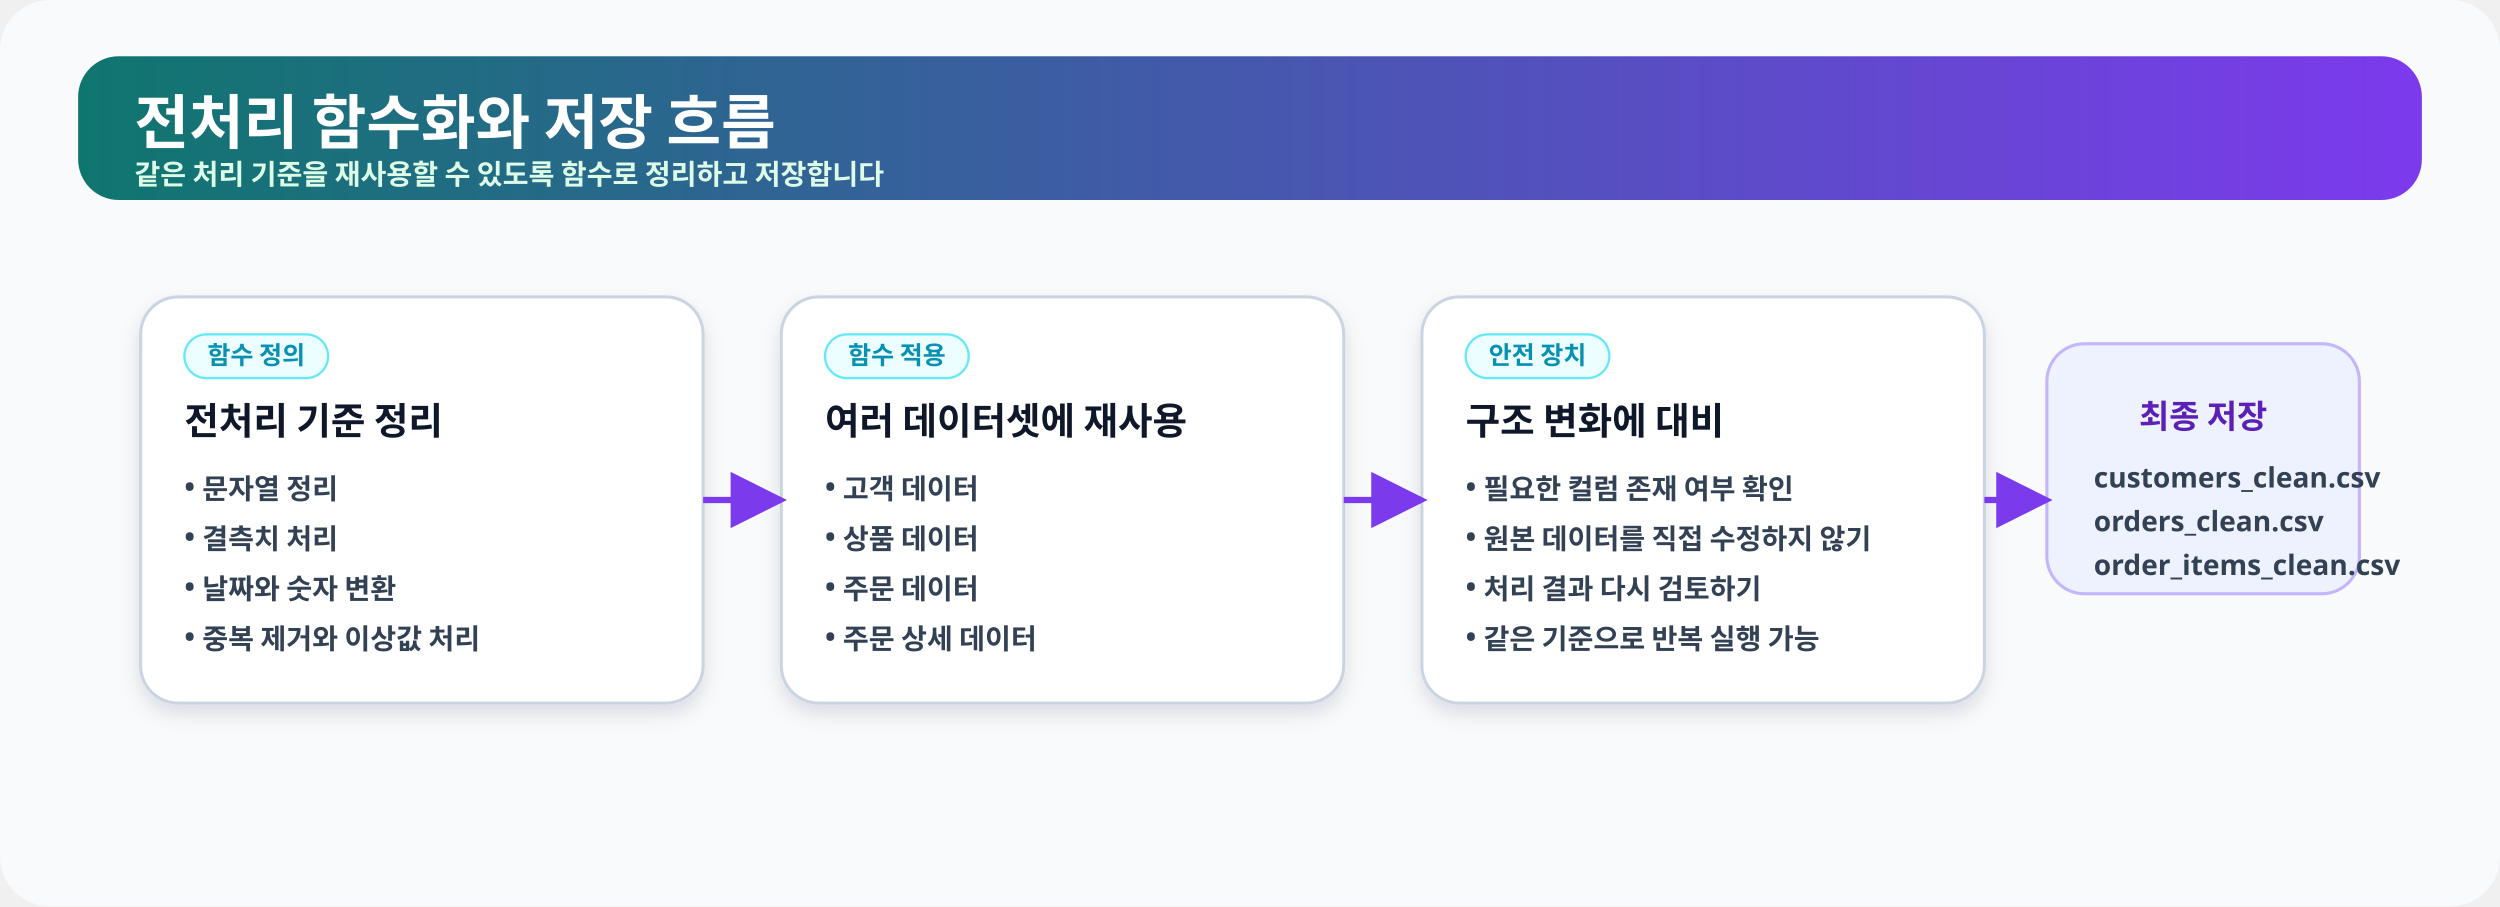
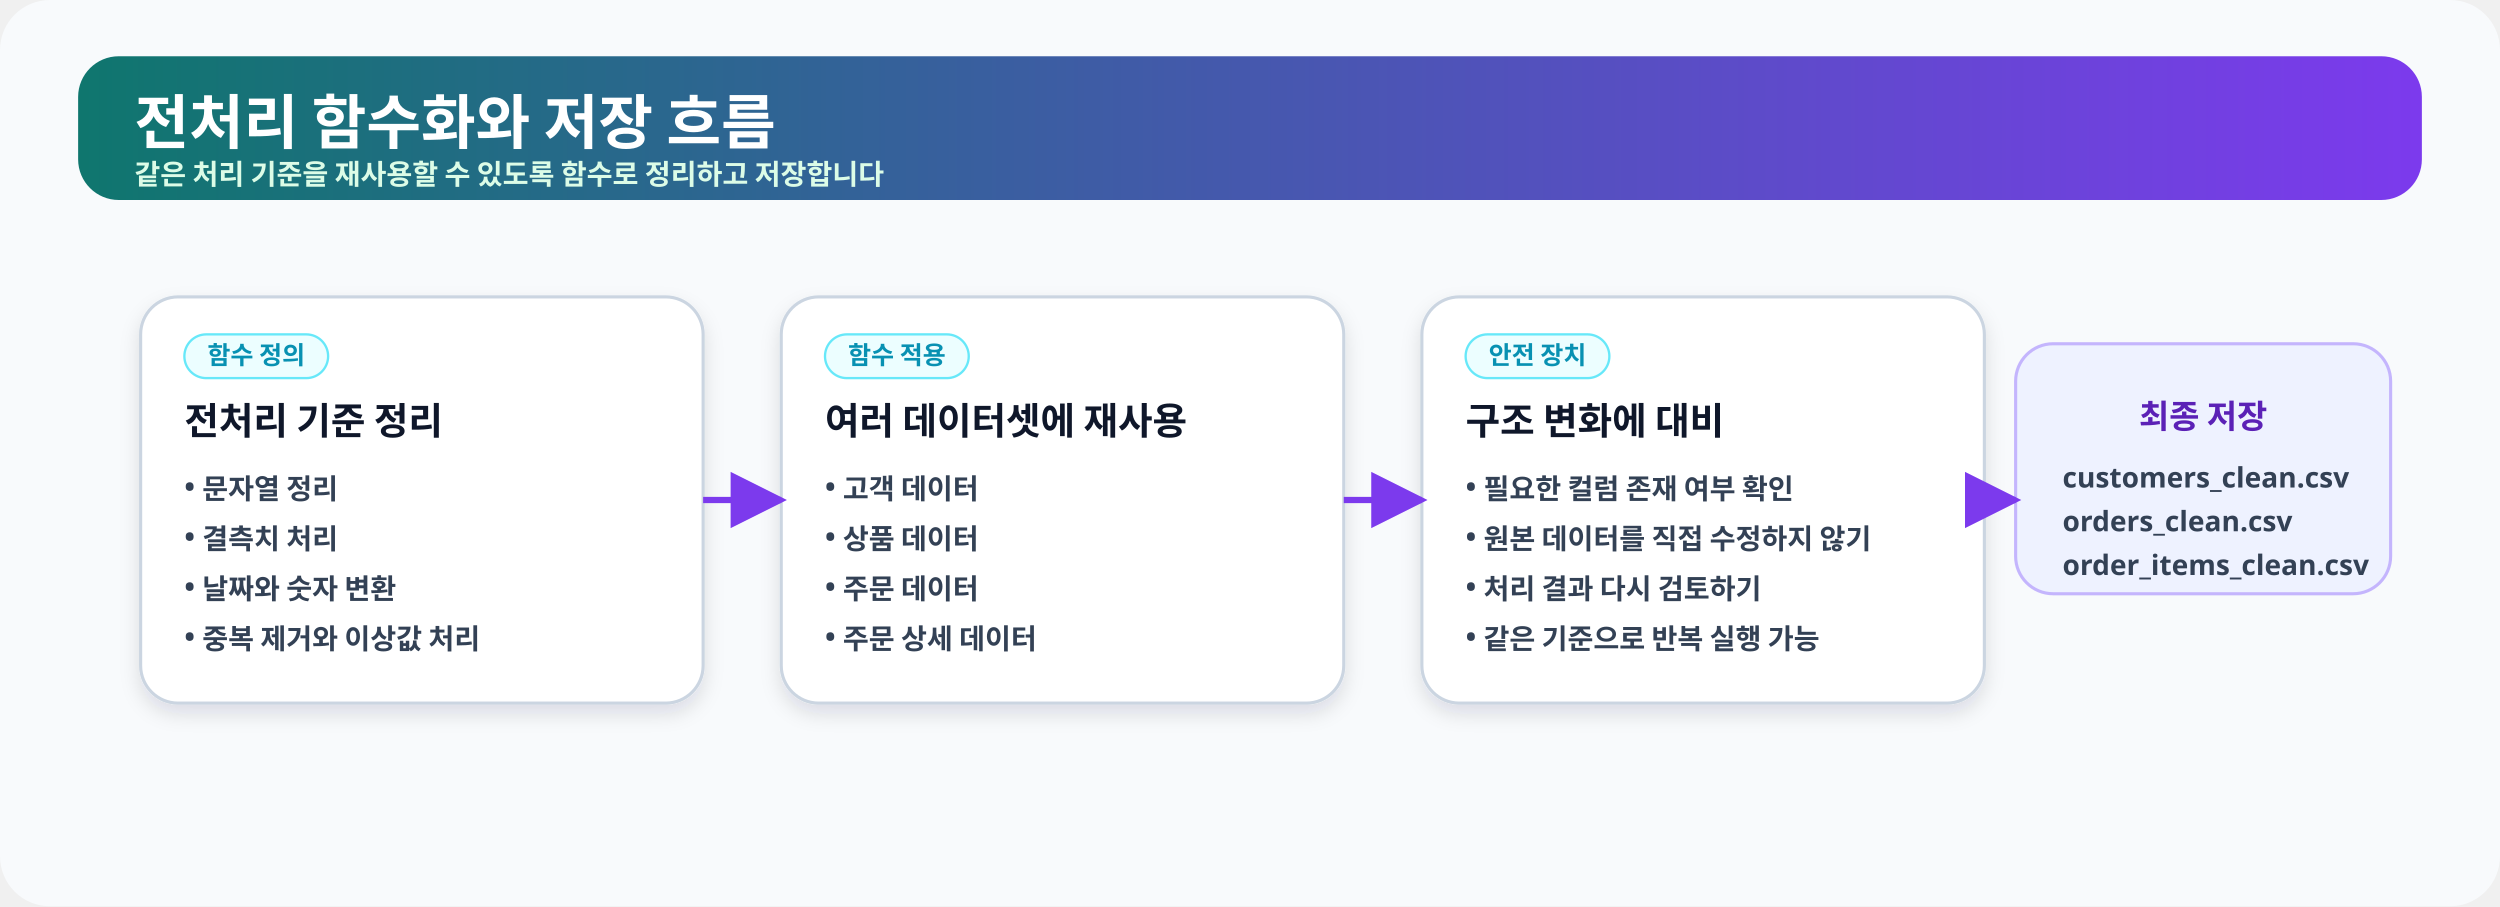
<svg xmlns="http://www.w3.org/2000/svg" width="1600" height="580" viewBox="0 0 1600 580" role="img" aria-labelledby="title desc">
  <defs>
    <linearGradient id="head" x1="0" x2="1">
      <stop offset="0%" stop-color="#0f766e" />
      <stop offset="100%" stop-color="#7c3aed" />
    </linearGradient>
    <filter id="shadow" x="-20%" y="-20%" width="140%" height="140%">
      <feDropShadow dx="0" dy="6" stdDeviation="6" flood-color="#0f172a" flood-opacity="0.12" />
    </filter>
    <marker id="arrow" viewBox="0 0 10 10" refX="9" refY="5" markerWidth="9" markerHeight="9" orient="auto">
      <path d="M0 0L10 5L0 10Z" fill="#7c3aed" />
    </marker>
    <style>
      .bg{fill:#f8fafc}.h{fill:url(#head)} text{font-family:'Pretendard','Noto Sans KR','Apple SD Gothic Neo','Malgun Gothic',sans-serif}
      .title{font-size:38px;font-weight:800;fill:#fff}.sub{font-size:18px;font-weight:600;fill:#dcfce7}
      .block{fill:#fff;stroke:#cbd5e1;stroke-width:2;filter:url(#shadow)} .tag{fill:#ecfeff;stroke:#67e8f9;stroke-width:1.5}.tagText{font-size:16px;font-weight:900;fill:#0891b2}
      .main{font-size:24px;font-weight:800;fill:#0f172a}.item{font-size:18px;font-weight:650;fill:#334155}.arr{fill:none;stroke:#7c3aed;stroke-width:4;marker-end:url(#arrow)}
      .save{fill:#eef2ff;stroke:#c4b5fd;stroke-width:2}.saveText{font-size:21px;font-weight:800;fill:#5b21b6}
    </style>
  </defs>
  <rect class="bg" width="1600" height="580" rx="32" />
  <rect class="h" x="50" y="36" width="1500" height="92" rx="26" />
  <text class="title" x="86" y="92">전처리 함수화와 저장 흐름</text>
  <text class="sub" x="86" y="118">같은 처리 기준을 재사용할 수 있도록 함수로 정리하고 저장합니다</text>
  <g transform="translate(90 190)">
    <rect class="block" width="360" height="260" rx="24" />
    <rect class="tag" x="28" y="24" width="92" height="28" rx="14" />
    <text class="tagText" x="74" y="43" text-anchor="middle">함수 정의</text>
    <text class="main" x="28" y="88">전처리 기준 정리</text>
    <text class="item" x="28" y="128">• 문자열 정리</text>
    <text class="item" x="28" y="160">• 결측치 처리</text>
    <text class="item" x="28" y="192">• 날짜와 숫자 변환</text>
    <text class="item" x="28" y="224">• 중복 제거와 이상값 처리</text>
  </g>
  <g transform="translate(500 190)">
    <rect class="block" width="360" height="260" rx="24" />
    <rect class="tag" x="28" y="24" width="92" height="28" rx="14" />
    <text class="tagText" x="74" y="43" text-anchor="middle">함수 적용</text>
    <text class="main" x="28" y="88">여러 데이터셋에 재사용</text>
    <text class="item" x="28" y="128">• 고객 데이터</text>
    <text class="item" x="28" y="160">• 상품 데이터</text>
    <text class="item" x="28" y="192">• 주문 데이터</text>
    <text class="item" x="28" y="224">• 주문 상세 데이터</text>
  </g>
  <g transform="translate(910 190)">
    <rect class="block" width="360" height="260" rx="24" />
    <rect class="tag" x="28" y="24" width="92" height="28" rx="14" />
    <text class="tagText" x="74" y="43" text-anchor="middle">안전 장치</text>
    <text class="main" x="28" y="88">구조 변화에 대비</text>
    <text class="item" x="28" y="128">• 필요한 컬럼 존재 여부 확인</text>
    <text class="item" x="28" y="160">• 원본 데이터를 직접 수정하지 않기</text>
    <text class="item" x="28" y="192">• 처리 결과 다시 검토하기</text>
    <text class="item" x="28" y="224">• 같은 기준으로 반복 실행 가능</text>
  </g>
  <path class="arr" d="M450 320H500" />
  <path class="arr" d="M860 320H910" />
-   <g transform="translate(1310 220)">
-     <rect class="save" width="200" height="160" rx="24" />
-     <text class="saveText" x="100" y="54" text-anchor="middle">최종 저장</text>
+   <g transform="translate(1290 220)">
+     <rect class="save" width="240" height="160" rx="24" />
+     <text class="saveText" x="120" y="54" text-anchor="middle">최종 저장</text>
    <text class="item" x="30" y="92">customers_clean.csv</text>
    <text class="item" x="30" y="120">orders_clean.csv</text>
    <text class="item" x="30" y="148">order_items_clean.csv</text>
  </g>
-   <path class="arr" d="M1270 320H1310" />
+   <path class="arr" d="M1270 320H1290" />
</svg>
